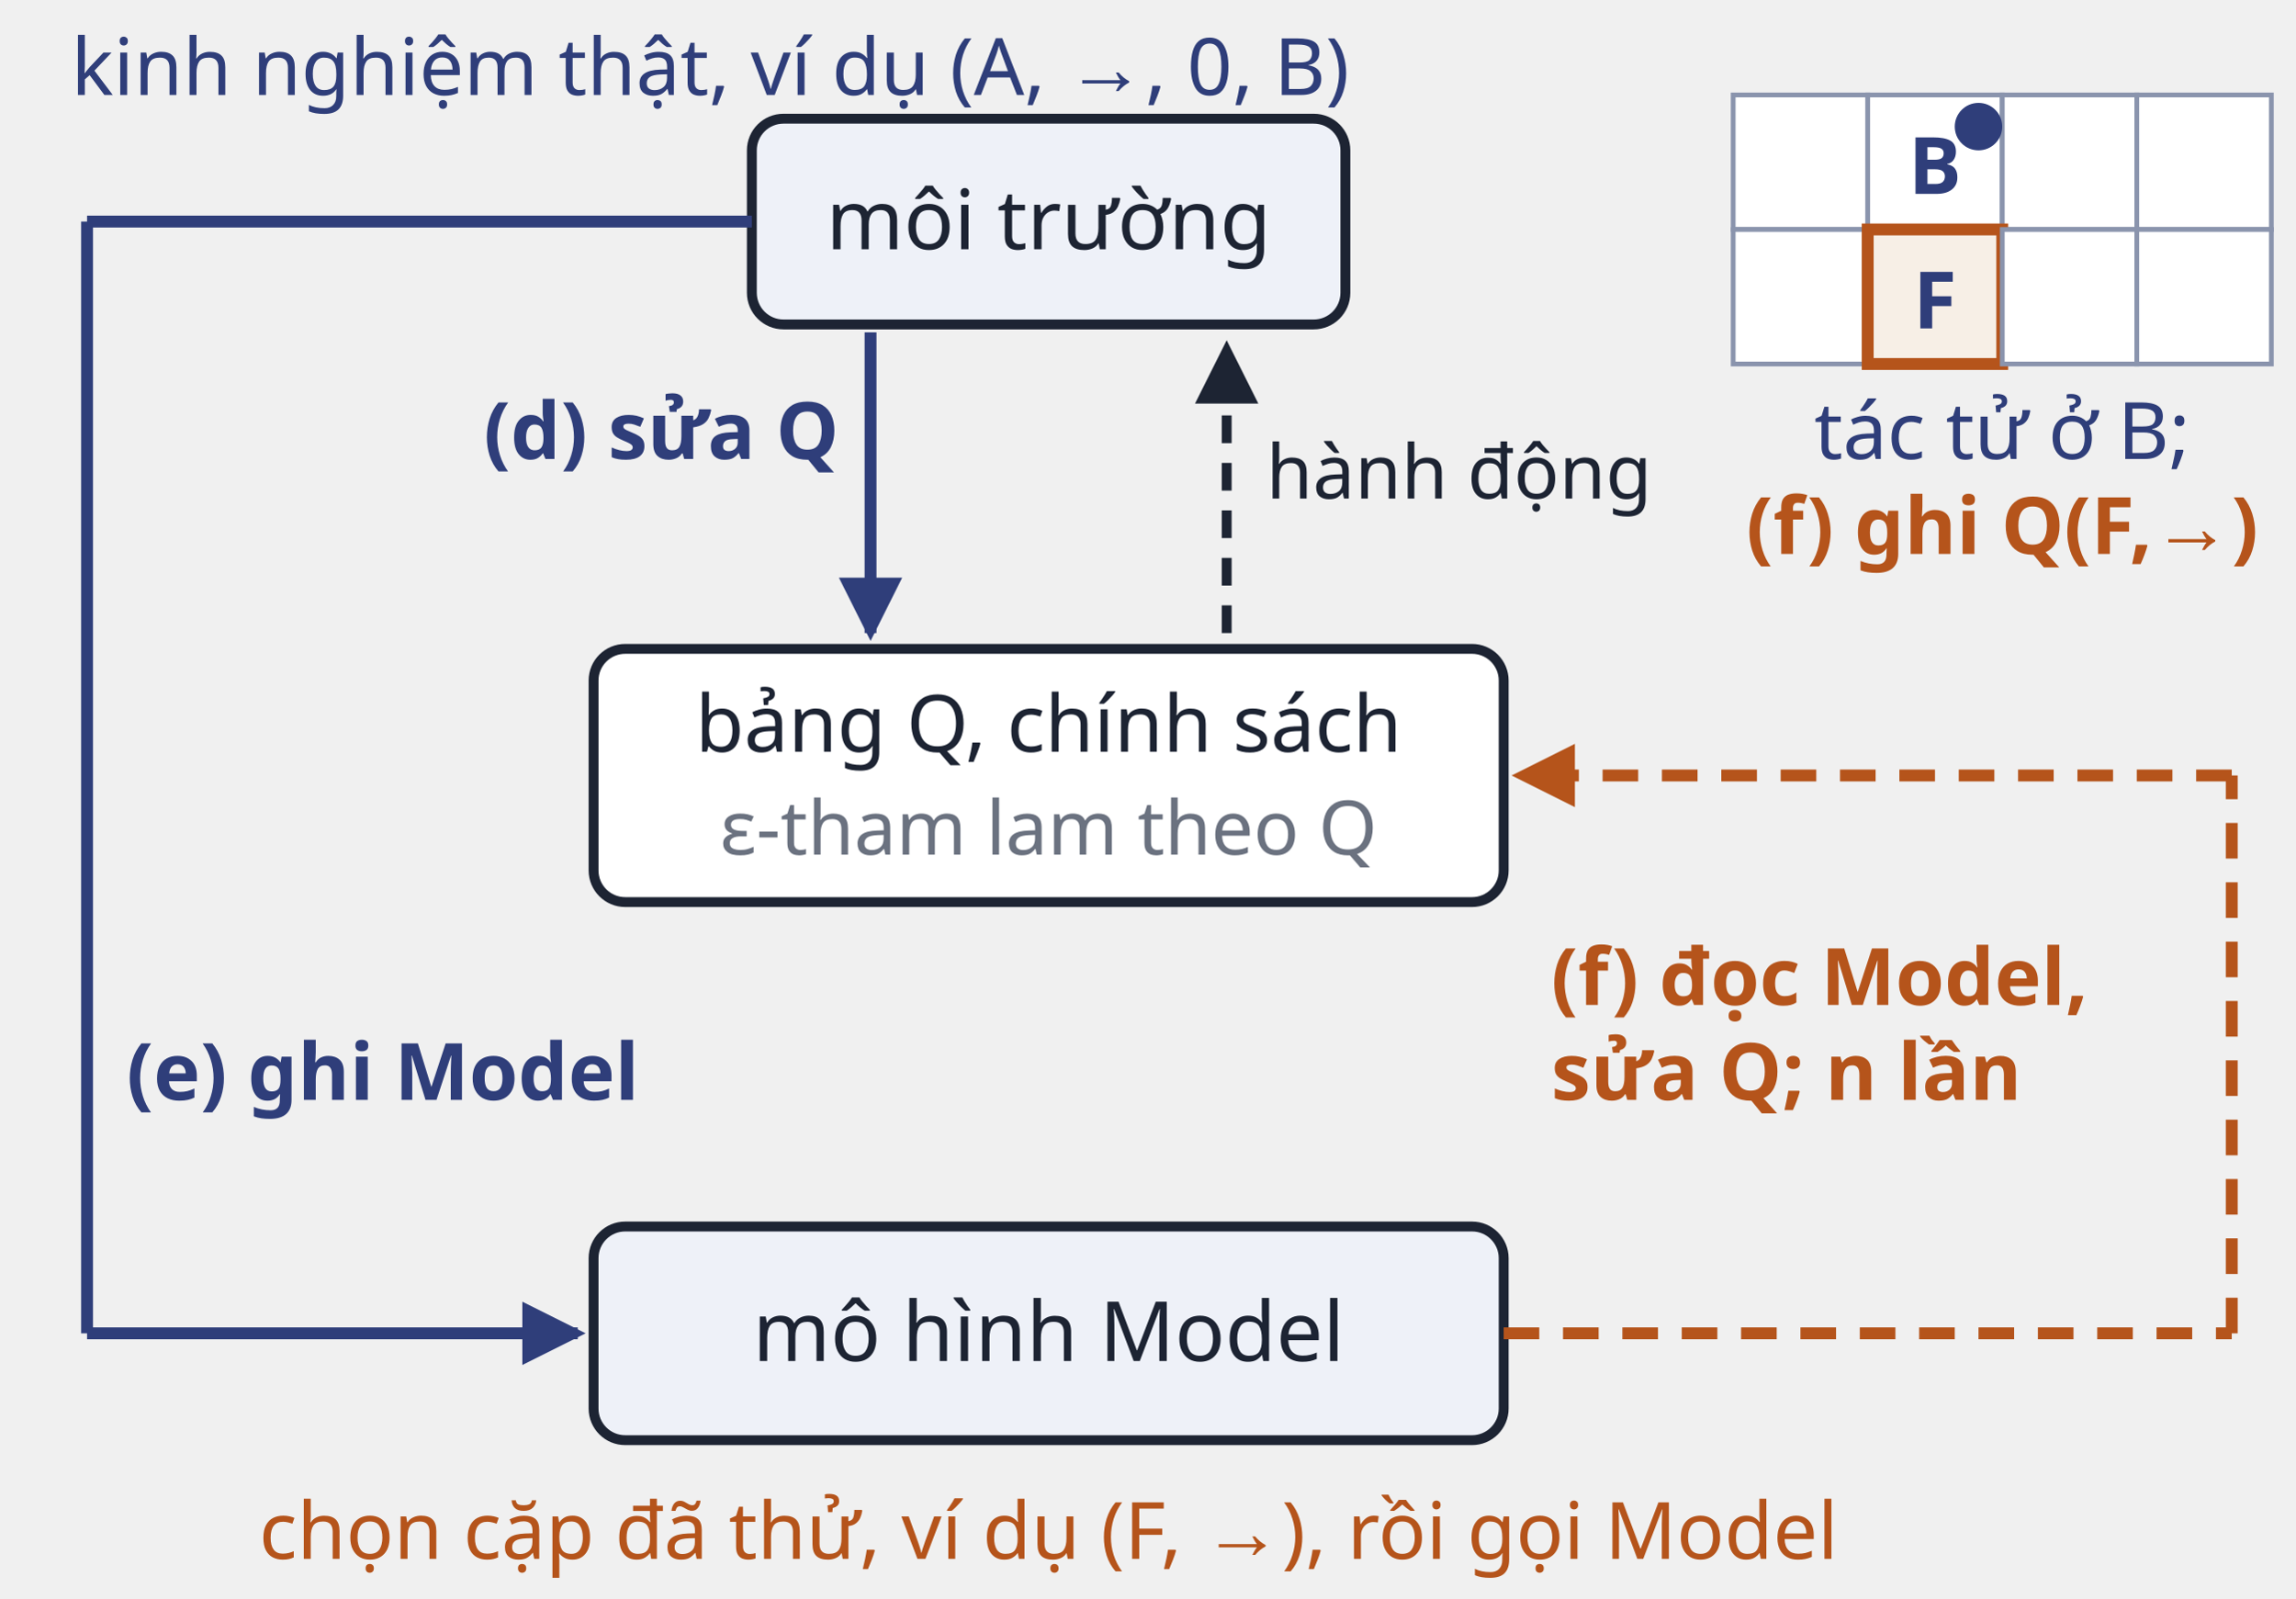
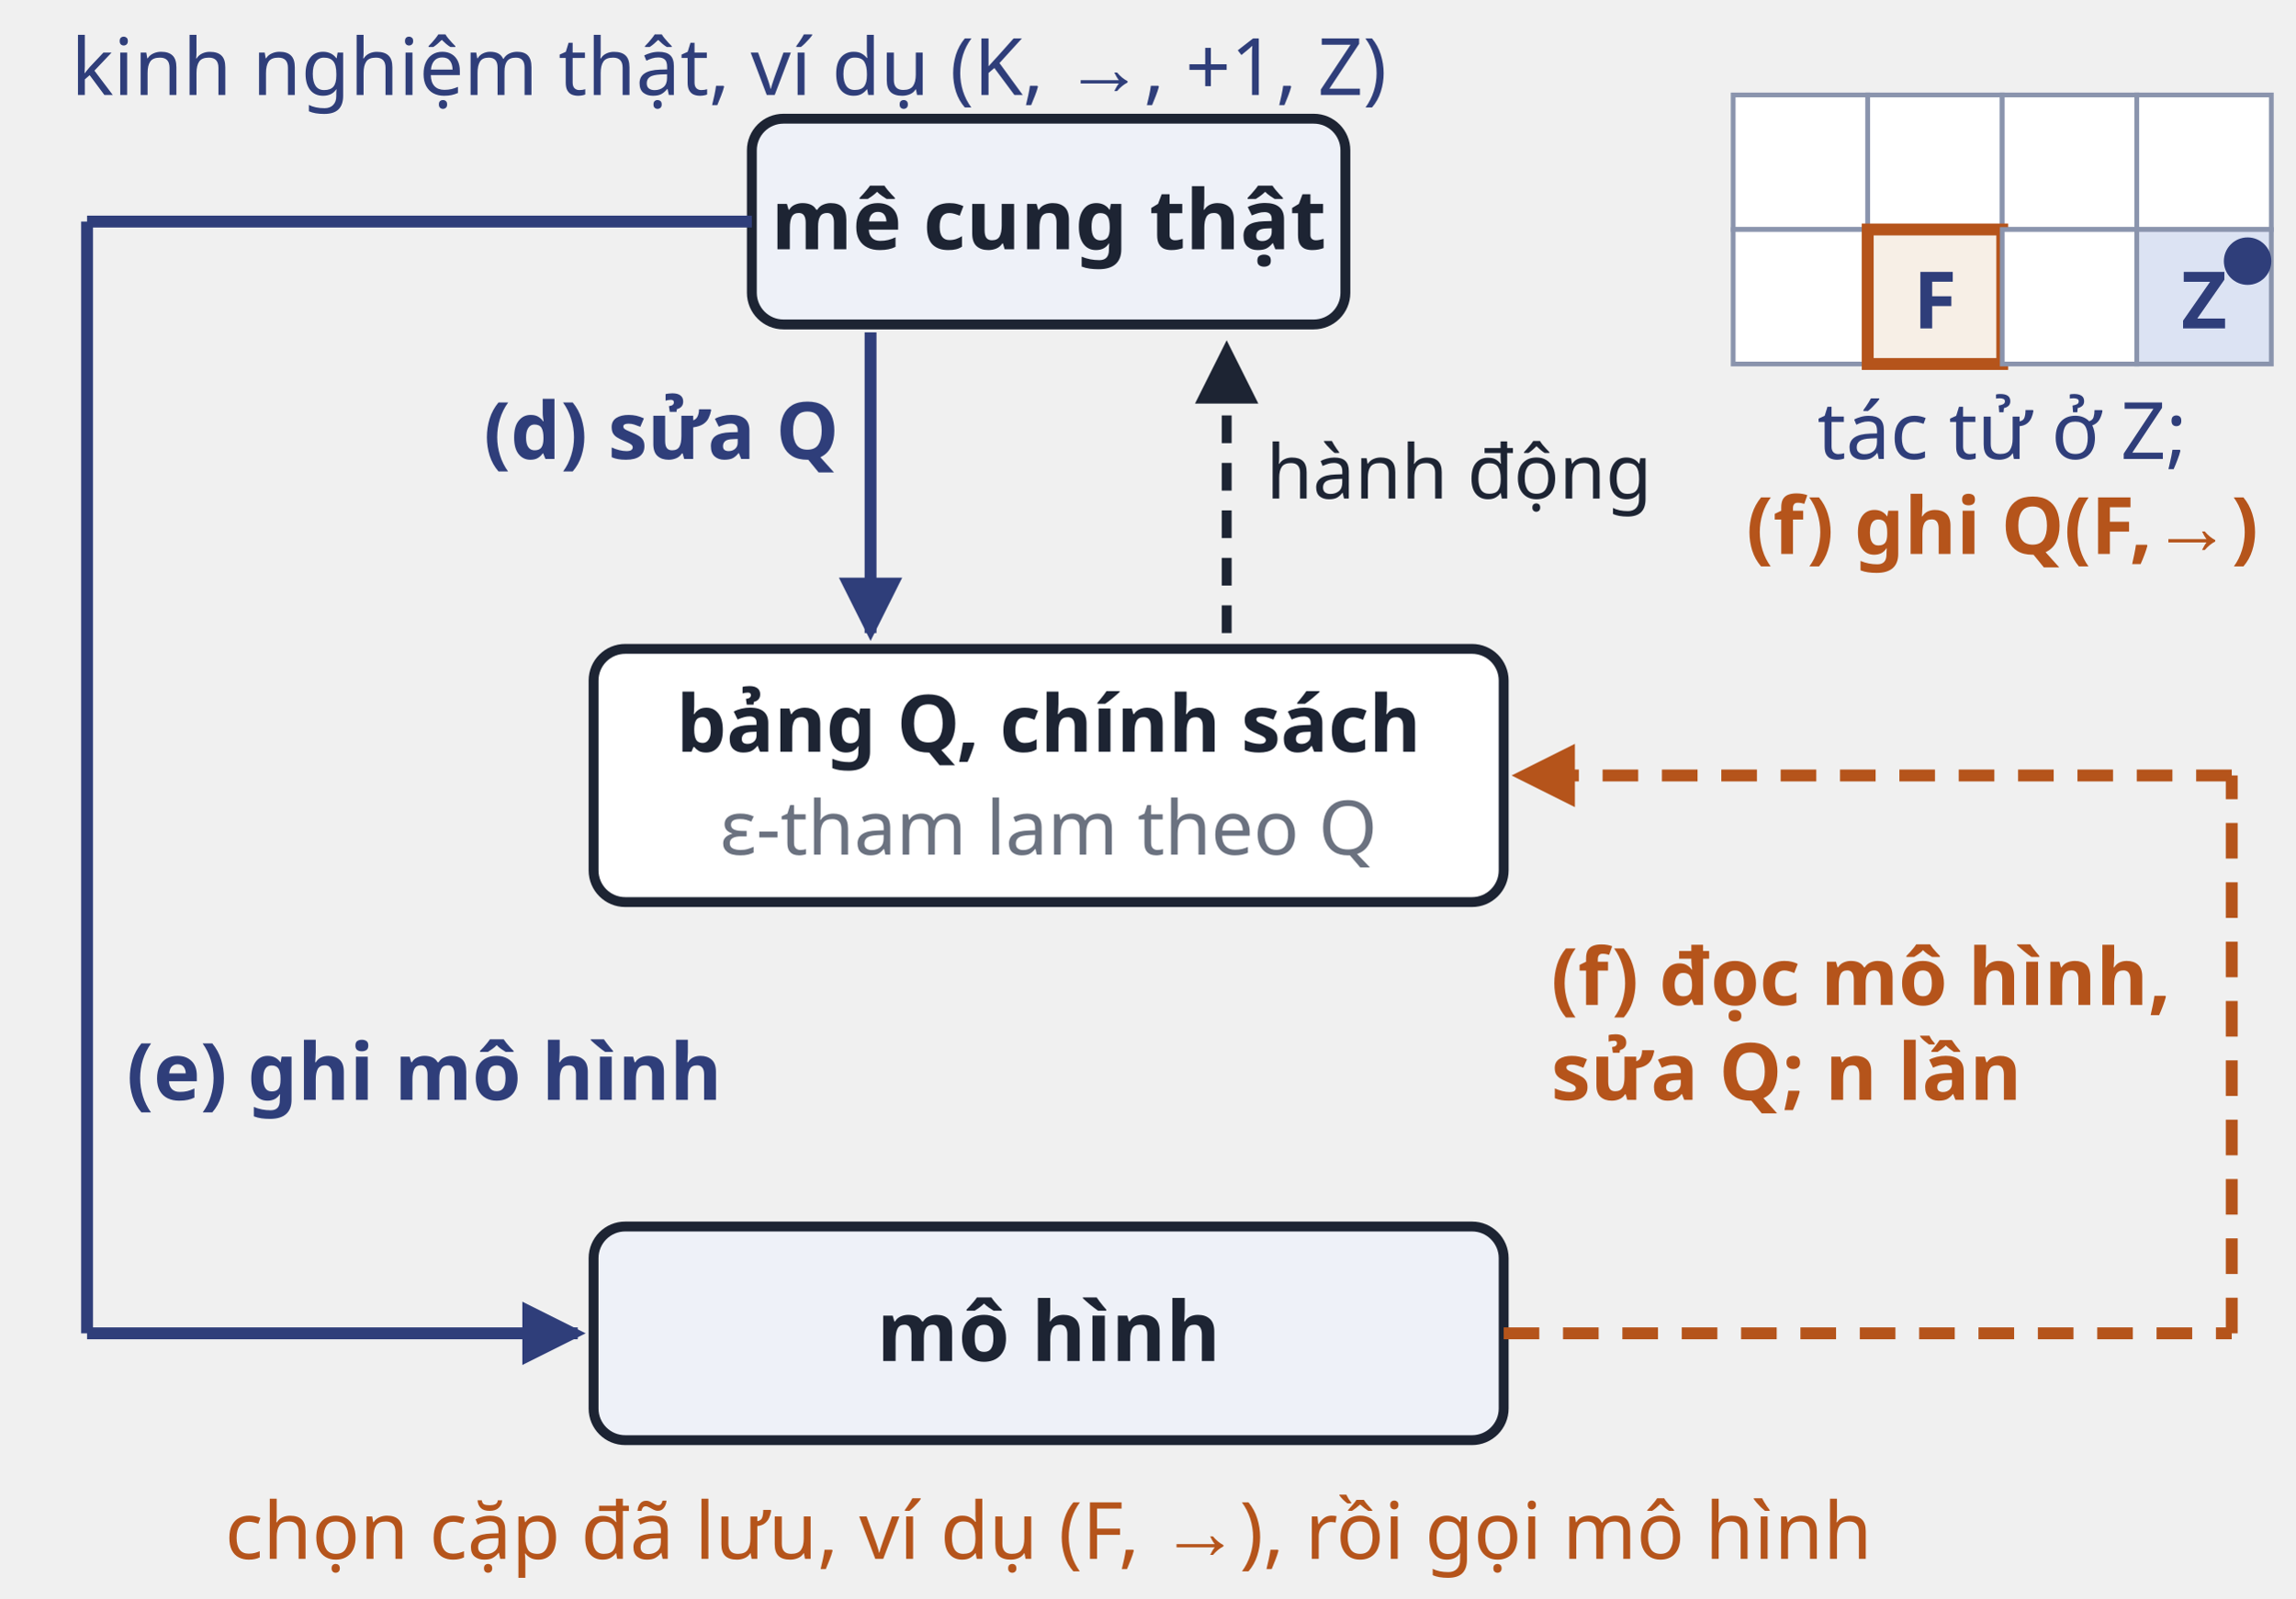
<svg xmlns="http://www.w3.org/2000/svg" viewBox="0 0 580 404" width="580" height="404" role="img" aria-labelledby="t d" font-family="'Source Sans 3','Source Sans Pro','Noto Sans',Arial,sans-serif" fill="#1d2433">
  <defs>
    <marker id="ar" markerUnits="userSpaceOnUse" markerWidth="16" markerHeight="16" refX="14" refY="8" orient="auto">
      <path d="M0,0 L16,8 L0,16 Z" fill="#2F3E7A" />
    </marker>
    <marker id="ao" markerUnits="userSpaceOnUse" markerWidth="16" markerHeight="16" refX="14" refY="8" orient="auto">
      <path d="M0,0 L16,8 L0,16 Z" fill="#B5541B" />
    </marker>
    <marker id="ars" markerUnits="userSpaceOnUse" markerWidth="16" markerHeight="16" refX="14" refY="8" orient="auto-start-reverse">
      <path d="M0,0 L16,8 L0,16 Z" fill="#2F3E7A" />
    </marker>
    <marker id="aos" markerUnits="userSpaceOnUse" markerWidth="16" markerHeight="16" refX="14" refY="8" orient="auto-start-reverse">
      <path d="M0,0 L16,8 L0,16 Z" fill="#B5541B" />
    </marker>
    <marker id="ag" markerUnits="userSpaceOnUse" markerWidth="16" markerHeight="16" refX="14" refY="8" orient="auto">
      <path d="M0,0 L16,8 L0,16 Z" fill="#2E7D4F" />
    </marker>
    <marker id="ags" markerUnits="userSpaceOnUse" markerWidth="16" markerHeight="16" refX="14" refY="8" orient="auto-start-reverse">
      <path d="M0,0 L16,8 L0,16 Z" fill="#2E7D4F" />
    </marker>
    <marker id="ax" markerUnits="userSpaceOnUse" markerWidth="16" markerHeight="16" refX="14" refY="8" orient="auto">
      <path d="M0,0 L16,8 L0,16 Z" fill="#6B7280" />
    </marker>
    <marker id="axs" markerUnits="userSpaceOnUse" markerWidth="16" markerHeight="16" refX="14" refY="8" orient="auto-start-reverse">
      <path d="M0,0 L16,8 L0,16 Z" fill="#6B7280" />
    </marker>
    <marker id="ak" markerUnits="userSpaceOnUse" markerWidth="16" markerHeight="16" refX="14" refY="8" orient="auto">
      <path d="M0,0 L16,8 L0,16 Z" fill="#1d2433" />
    </marker>
    <marker id="aks" markerUnits="userSpaceOnUse" markerWidth="16" markerHeight="16" refX="14" refY="8" orient="auto-start-reverse">
      <path d="M0,0 L16,8 L0,16 Z" fill="#1d2433" />
    </marker>
    <pattern id="van" patternUnits="userSpaceOnUse" width="10" height="10" patternTransform="rotate(45)">
      <rect width="10" height="10" fill="#FFFFFF" />
      <line x1="0" y1="0" x2="0" y2="10" stroke="#2F3E7A" stroke-width="3.5" />
    </pattern>
    <pattern id="vano" patternUnits="userSpaceOnUse" width="10" height="10" patternTransform="rotate(45)">
      <rect width="10" height="10" fill="#FFFFFF" />
      <line x1="0" y1="0" x2="0" y2="10" stroke="#B5541B" stroke-width="3.5" />
    </pattern>
    <pattern id="vanx" patternUnits="userSpaceOnUse" width="10" height="10" patternTransform="rotate(45)">
      <rect width="10" height="10" fill="#FFFFFF" />
      <line x1="0" y1="0" x2="0" y2="10" stroke="#6B7280" stroke-width="3.5" />
    </pattern>
  </defs>
  <g transform="translate(0,4)">
    <rect x="190" y="26" width="150" height="52" rx="8" fill="#EEF1F8" stroke="#1d2433" stroke-width="2.5" />
-     <text x="265" y="59" font-size="21" text-anchor="middle" font-weight="normal" fill="#1d2433">môi trường</text>
+     <text x="265" y="59" font-size="21" text-anchor="middle" font-weight="bold" fill="#1d2433">mê cung thật</text>
    <rect x="150" y="160" width="230" height="64" rx="8" fill="#FFFFFF" stroke="#1d2433" stroke-width="2.5" />
-     <text x="265" y="186" font-size="20" text-anchor="middle" font-weight="normal" fill="#1d2433">bảng Q, chính sách</text>
+     <text x="265" y="186" font-size="20" text-anchor="middle" font-weight="bold" fill="#1d2433">bảng Q, chính sách</text>
    <text x="265" y="212" font-size="19" text-anchor="middle" font-weight="normal" fill="#6B7280">ε-tham lam theo Q</text>
    <rect x="150" y="306" width="230" height="54" rx="8" fill="#EEF1F8" stroke="#1d2433" stroke-width="2.5" />
-     <text x="265" y="340" font-size="21" text-anchor="middle" font-weight="normal" fill="#1d2433">mô hình Model</text>
-     <text x="18" y="20" font-size="20" text-anchor="start" font-weight="normal" fill="#2F3E7A">kinh nghiệm thật, ví dụ (A, →, 0, B)</text>
+     <text x="265" y="340" font-size="21" text-anchor="middle" font-weight="bold" fill="#1d2433">mô hình</text>
+     <text x="18" y="20" font-size="20" text-anchor="start" font-weight="normal" fill="#2F3E7A">kinh nghiệm thật, ví dụ (K, →, +1, Z)</text>
    <line x1="220.0" y1="80.0" x2="220.0" y2="156.0" stroke="#2F3E7A" stroke-width="3" marker-end="url(#ar)" />
    <text x="212" y="112" font-size="20" text-anchor="end" font-weight="bold" fill="#2F3E7A">(d) sửa Q</text>
    <line x1="310.0" y1="156.0" x2="310.0" y2="84.0" stroke="#1d2433" stroke-width="2.5" marker-end="url(#ak)" stroke-dasharray="7 5" />
    <text x="320" y="122" font-size="19" text-anchor="start" font-weight="normal" fill="#1d2433">hành động</text>
    <line x1="190" y1="52" x2="22" y2="52" stroke="#2F3E7A" stroke-width="3" />
    <line x1="22" y1="52" x2="22" y2="333" stroke="#2F3E7A" stroke-width="3" />
    <line x1="22.0" y1="333.0" x2="146.0" y2="333.0" stroke="#2F3E7A" stroke-width="3" marker-end="url(#ar)" />
-     <text x="32" y="274" font-size="20" text-anchor="start" font-weight="bold" fill="#2F3E7A">(e) ghi Model</text>
+     <text x="32" y="274" font-size="20" text-anchor="start" font-weight="bold" fill="#2F3E7A">(e) ghi mô hình</text>
    <line x1="380" y1="333" x2="564" y2="333" stroke="#B5541B" stroke-width="3" stroke-dasharray="9 6" />
    <line x1="564" y1="333" x2="564" y2="192" stroke="#B5541B" stroke-width="3" stroke-dasharray="9 6" />
    <line x1="564.0" y1="192.0" x2="384.0" y2="192.0" stroke="#B5541B" stroke-width="3" marker-end="url(#ao)" stroke-dasharray="9 6" />
-     <text x="392" y="250" font-size="20" text-anchor="start" font-weight="bold" fill="#B5541B">(f) đọc Model,</text>
+     <text x="392" y="250" font-size="20" text-anchor="start" font-weight="bold" fill="#B5541B">(f) đọc mô hình,</text>
    <text x="392" y="274" font-size="20" text-anchor="start" font-weight="bold" fill="#B5541B">sửa Q; n lần</text>
-     <text x="265" y="390" font-size="20" text-anchor="middle" font-weight="normal" fill="#B5541B">chọn cặp đã thử, ví dụ (F, →), rồi gọi Model</text>
+     <text x="265" y="390" font-size="20" text-anchor="middle" font-weight="normal" fill="#B5541B">chọn cặp đã lưu, ví dụ (F, →), rồi gọi mô hình</text>
    <rect x="438" y="20" width="34" height="34" rx="0" fill="#FFFFFF" stroke="#8A94AD" stroke-width="1.2" />
    <rect x="472" y="20" width="34" height="34" rx="0" fill="#FFFFFF" stroke="#8A94AD" stroke-width="1.2" />
-     <text x="489.0" y="45" font-size="20" text-anchor="middle" font-weight="bold" fill="#2F3E7A">B</text>
    <rect x="506" y="20" width="34" height="34" rx="0" fill="#FFFFFF" stroke="#8A94AD" stroke-width="1.2" />
    <rect x="540" y="20" width="34" height="34" rx="0" fill="#FFFFFF" stroke="#8A94AD" stroke-width="1.2" />
    <rect x="438" y="54" width="34" height="34" rx="0" fill="#FFFFFF" stroke="#8A94AD" stroke-width="1.2" />
    <rect x="472" y="54" width="34" height="34" rx="0" fill="#F7EFE6" stroke="#B5541B" stroke-width="3" />
    <text x="489.0" y="79" font-size="20" text-anchor="middle" font-weight="bold" fill="#2F3E7A">F</text>
    <rect x="506" y="54" width="34" height="34" rx="0" fill="#FFFFFF" stroke="#8A94AD" stroke-width="1.2" />
-     <rect x="540" y="54" width="34" height="34" rx="0" fill="#FFFFFF" stroke="#8A94AD" stroke-width="1.2" />
-     <circle cx="500.0" cy="28.0" r="6" fill="#2F3E7A" />
-     <text x="506" y="112" font-size="20" text-anchor="middle" font-weight="normal" fill="#2F3E7A">tác tử ở B;</text>
+     <rect x="540" y="54" width="34" height="34" rx="0" fill="#DCE3F3" stroke="#8A94AD" stroke-width="1.2" />
+     <text x="557.0" y="79" font-size="20" text-anchor="middle" font-weight="bold" fill="#2F3E7A">Z</text>
+     <circle cx="568.0" cy="62.0" r="6" fill="#2F3E7A" />
+     <text x="506" y="112" font-size="20" text-anchor="middle" font-weight="normal" fill="#2F3E7A">tác tử ở Z;</text>
    <text x="506" y="136" font-size="20" text-anchor="middle" font-weight="bold" fill="#B5541B">(f) ghi Q(F,→)</text>
  </g>
</svg>
